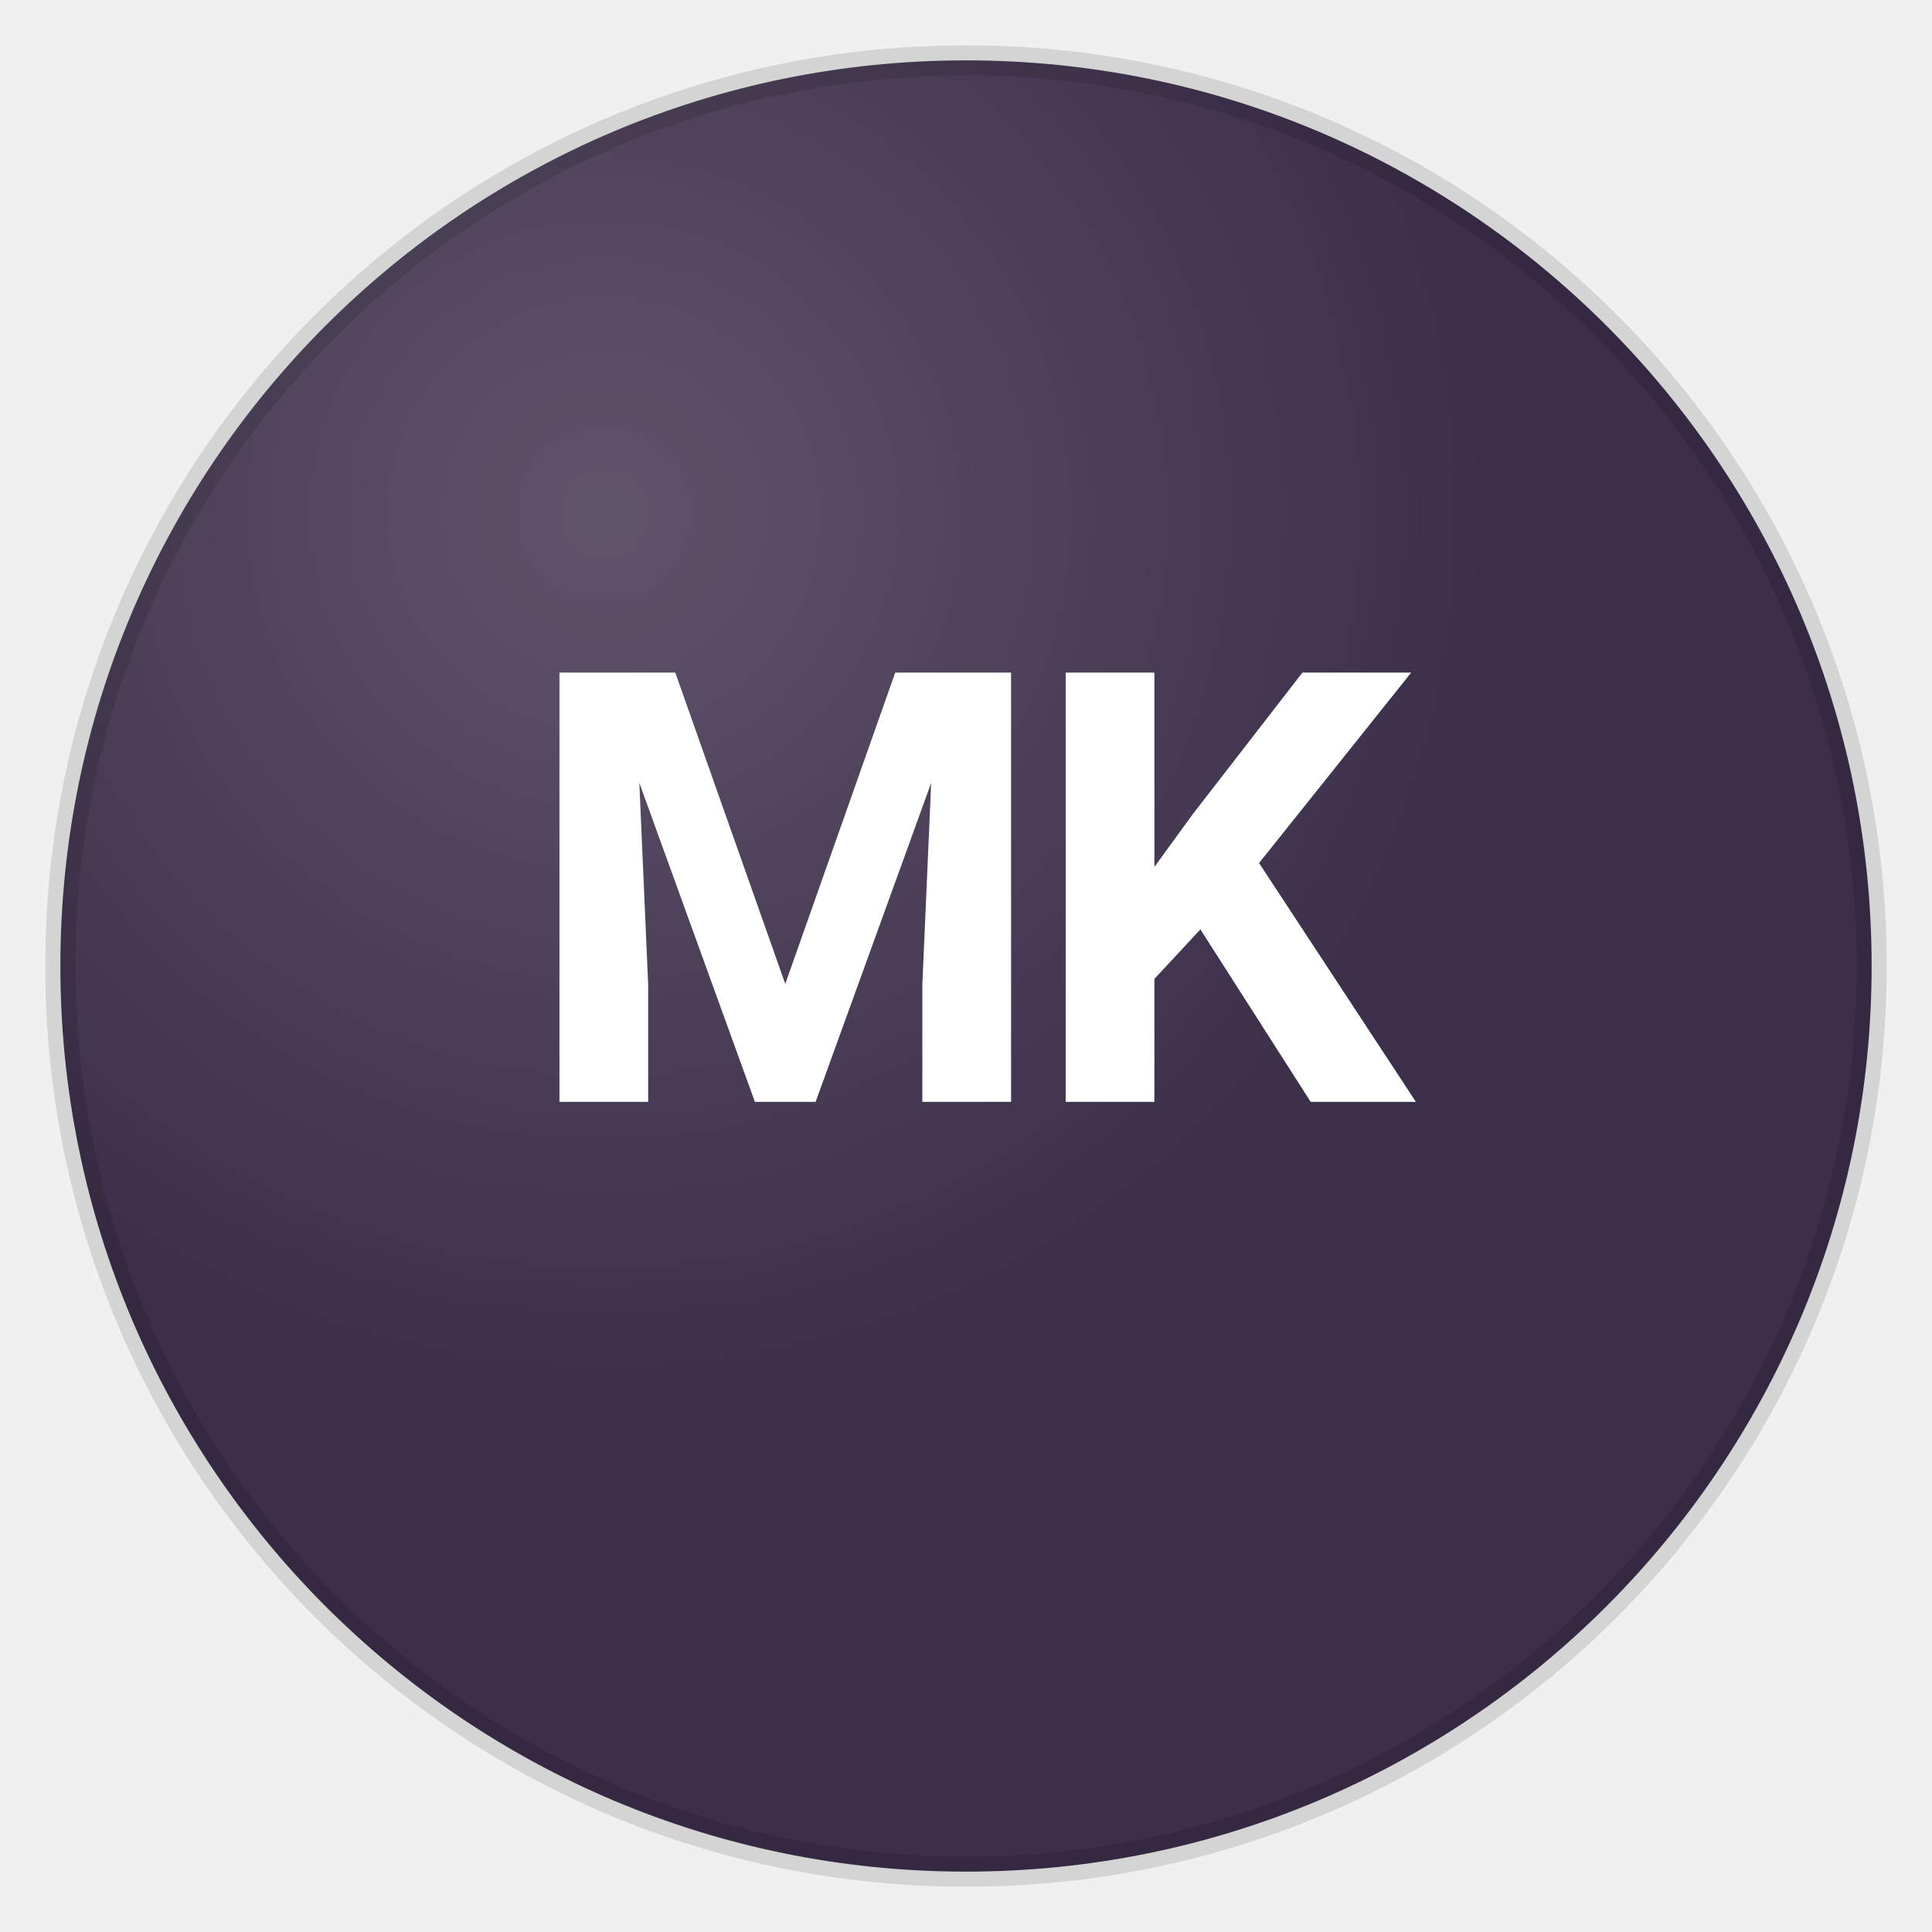
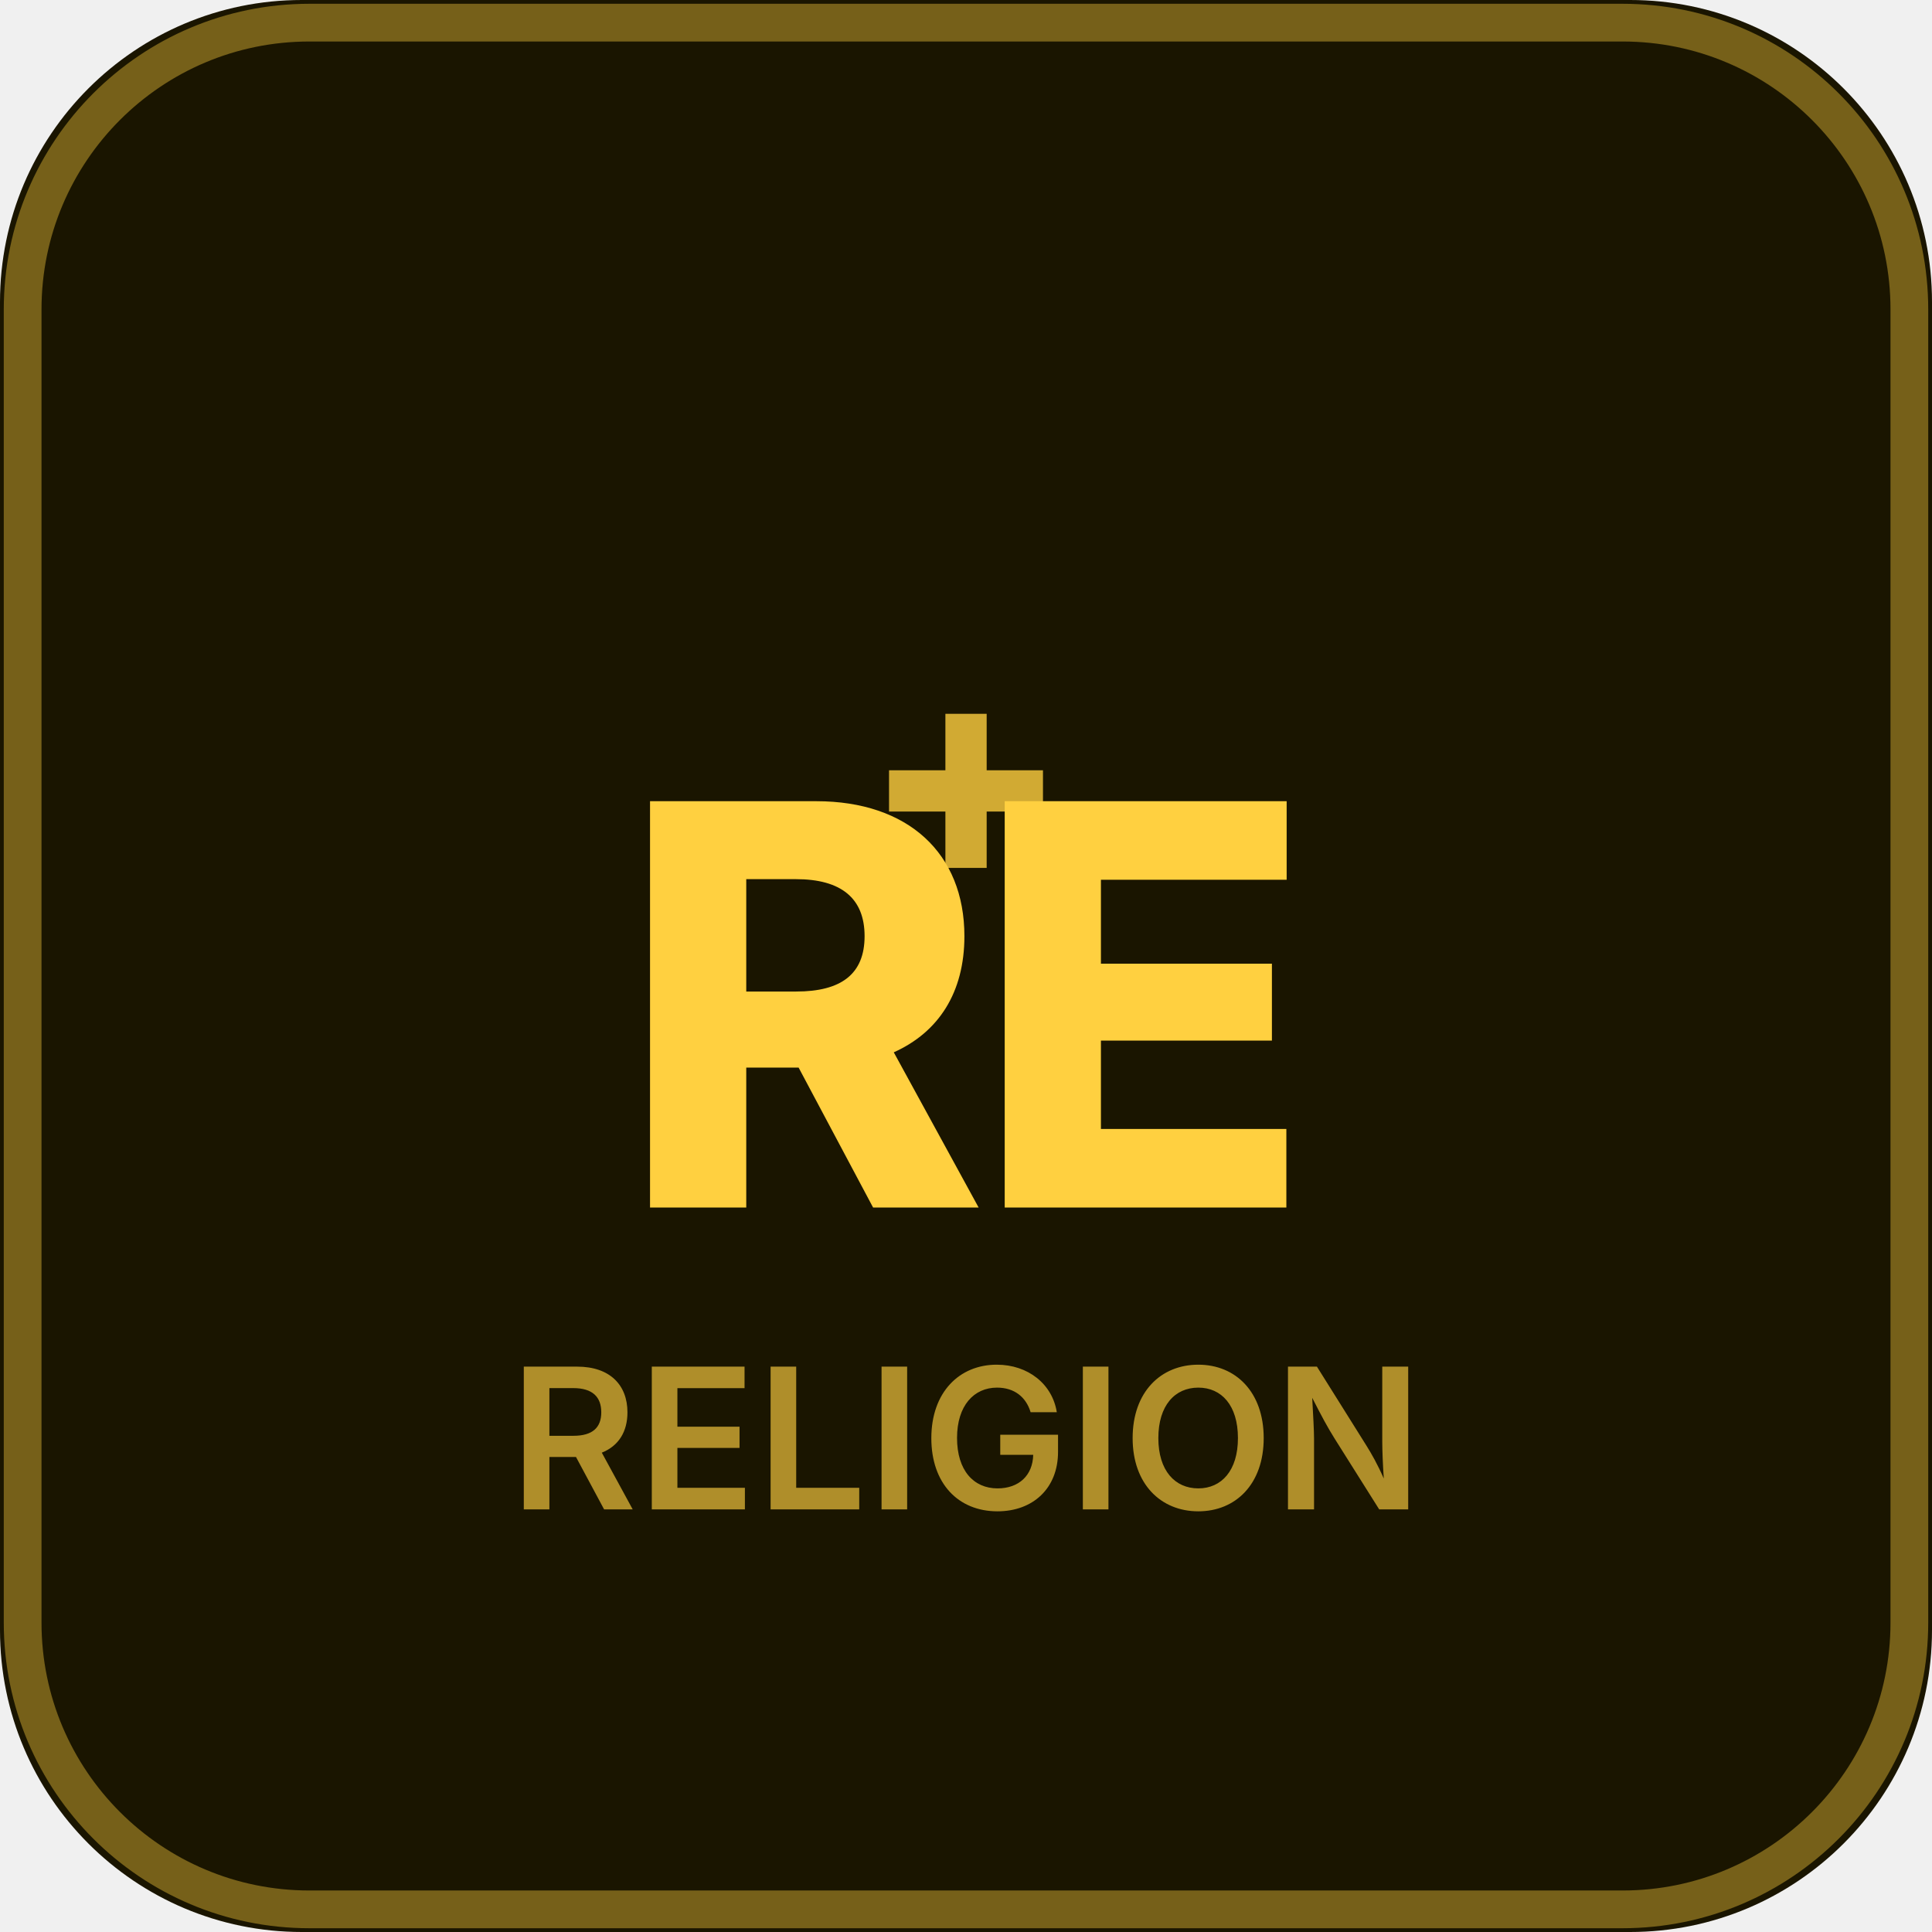
- <svg xmlns="http://www.w3.org/2000/svg" width="512" height="512" viewBox="0 0 512 512" role="img" aria-label="Religion">
-   <defs>
-     <radialGradient id="g" cx="30%" cy="25%" r="75%">
-       <stop offset="0%" stop-color="#ffffff" stop-opacity=".18" />
-       <stop offset="65%" stop-color="#ffffff" stop-opacity="0" />
-     </radialGradient>
-   </defs>
-   <circle cx="256" cy="256" r="240" fill="#3C2F4A" />
-   <circle cx="256" cy="256" r="240" fill="url(#g)" />
-   <circle cx="256" cy="256" r="240" fill="none" stroke="#000" stroke-opacity=".12" stroke-width="8" />
-   <text x="256" y="292" text-anchor="middle" font-size="160" font-weight="700" letter-spacing="-6" fill="#ffffff" font-family="system-ui,-apple-system,Segoe UI,Roboto,Ubuntu,Cantarell">MK</text>
+ <svg xmlns="http://www.w3.org/2000/svg" width="512" height="512" viewBox="0 0 512 512" role="img" aria-label="religion">
+   <rect width="512" height="512" rx="80" fill="#1a1500" />
+   <rect x="6" y="6" width="500" height="500" rx="76" fill="none" stroke="#ffd040" stroke-width="10" stroke-opacity=".4" />
+   <text x="256" y="230" text-anchor="middle" font-size="56" font-weight="400" fill="#ffd040" font-family="system-ui,-apple-system,sans-serif" opacity=".8">✚</text>
+   <text x="256" y="320" text-anchor="middle" font-size="148" font-weight="800" fill="#ffd040" font-family="system-ui,-apple-system,sans-serif" letter-spacing="-4">RE</text>
+   <text x="256" y="400" text-anchor="middle" font-size="52" font-weight="600" fill="#ffd040" font-family="system-ui,-apple-system,sans-serif" opacity=".65">RELIGION</text>
</svg>
